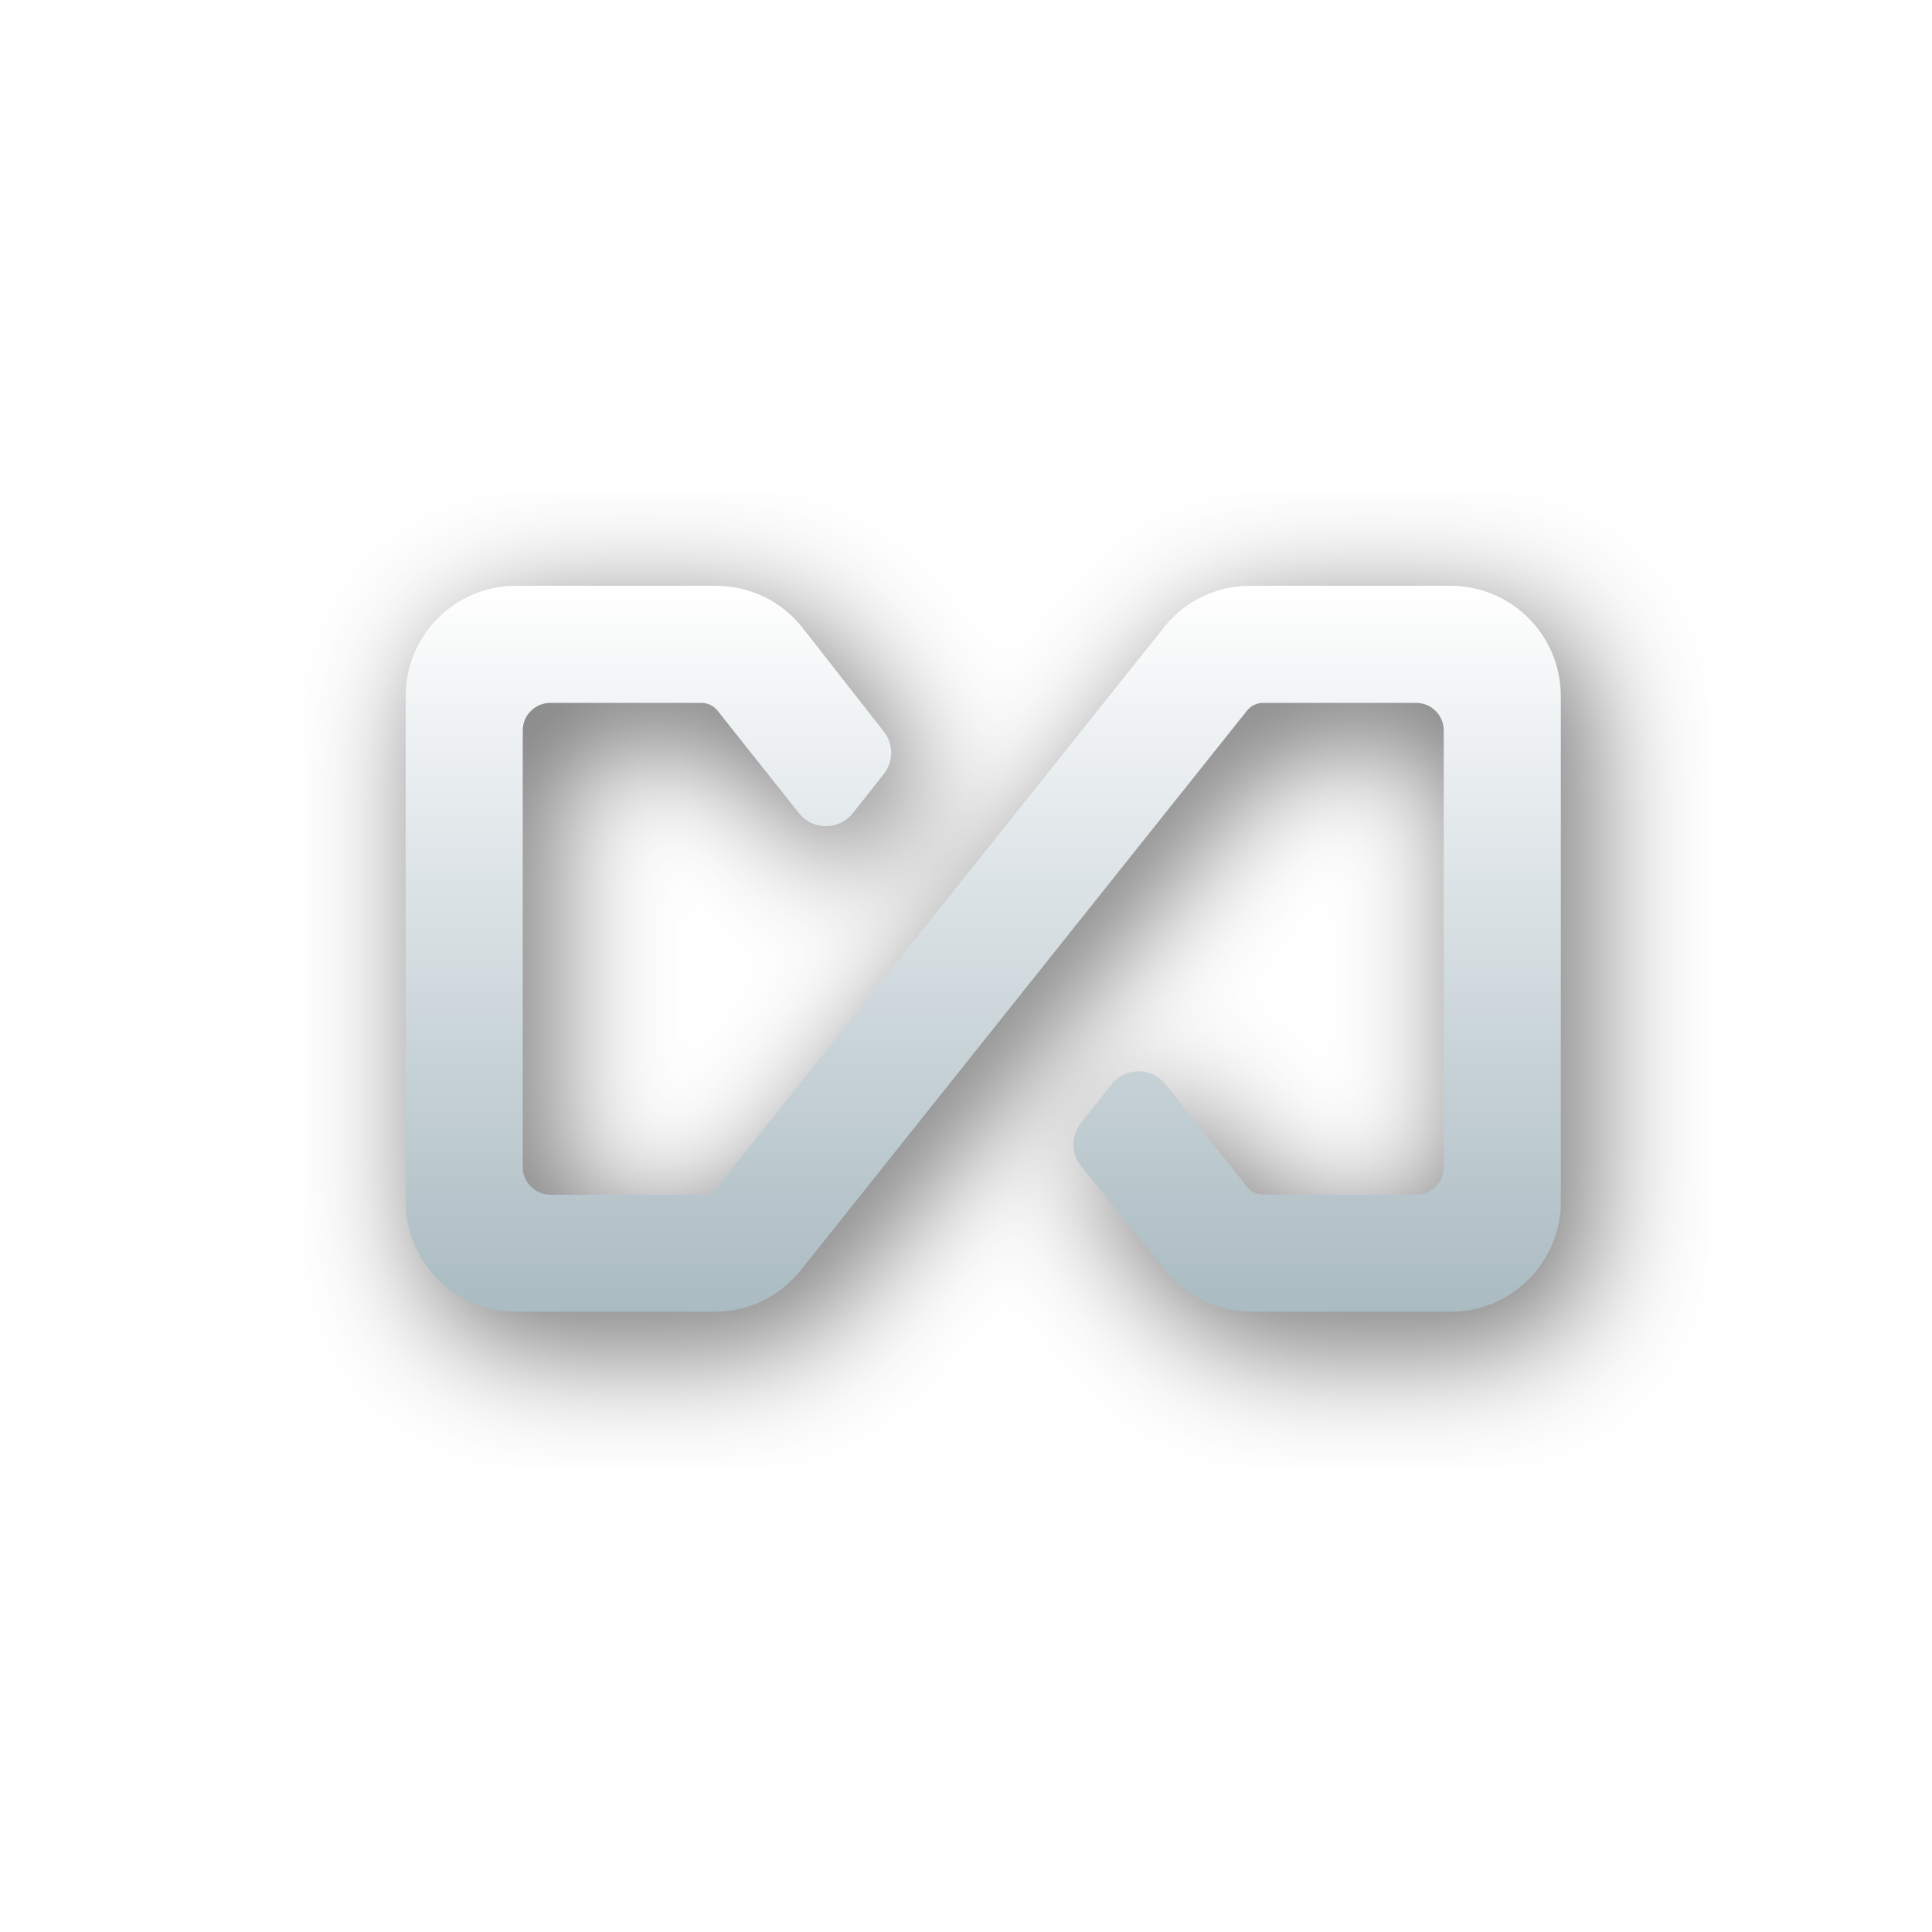
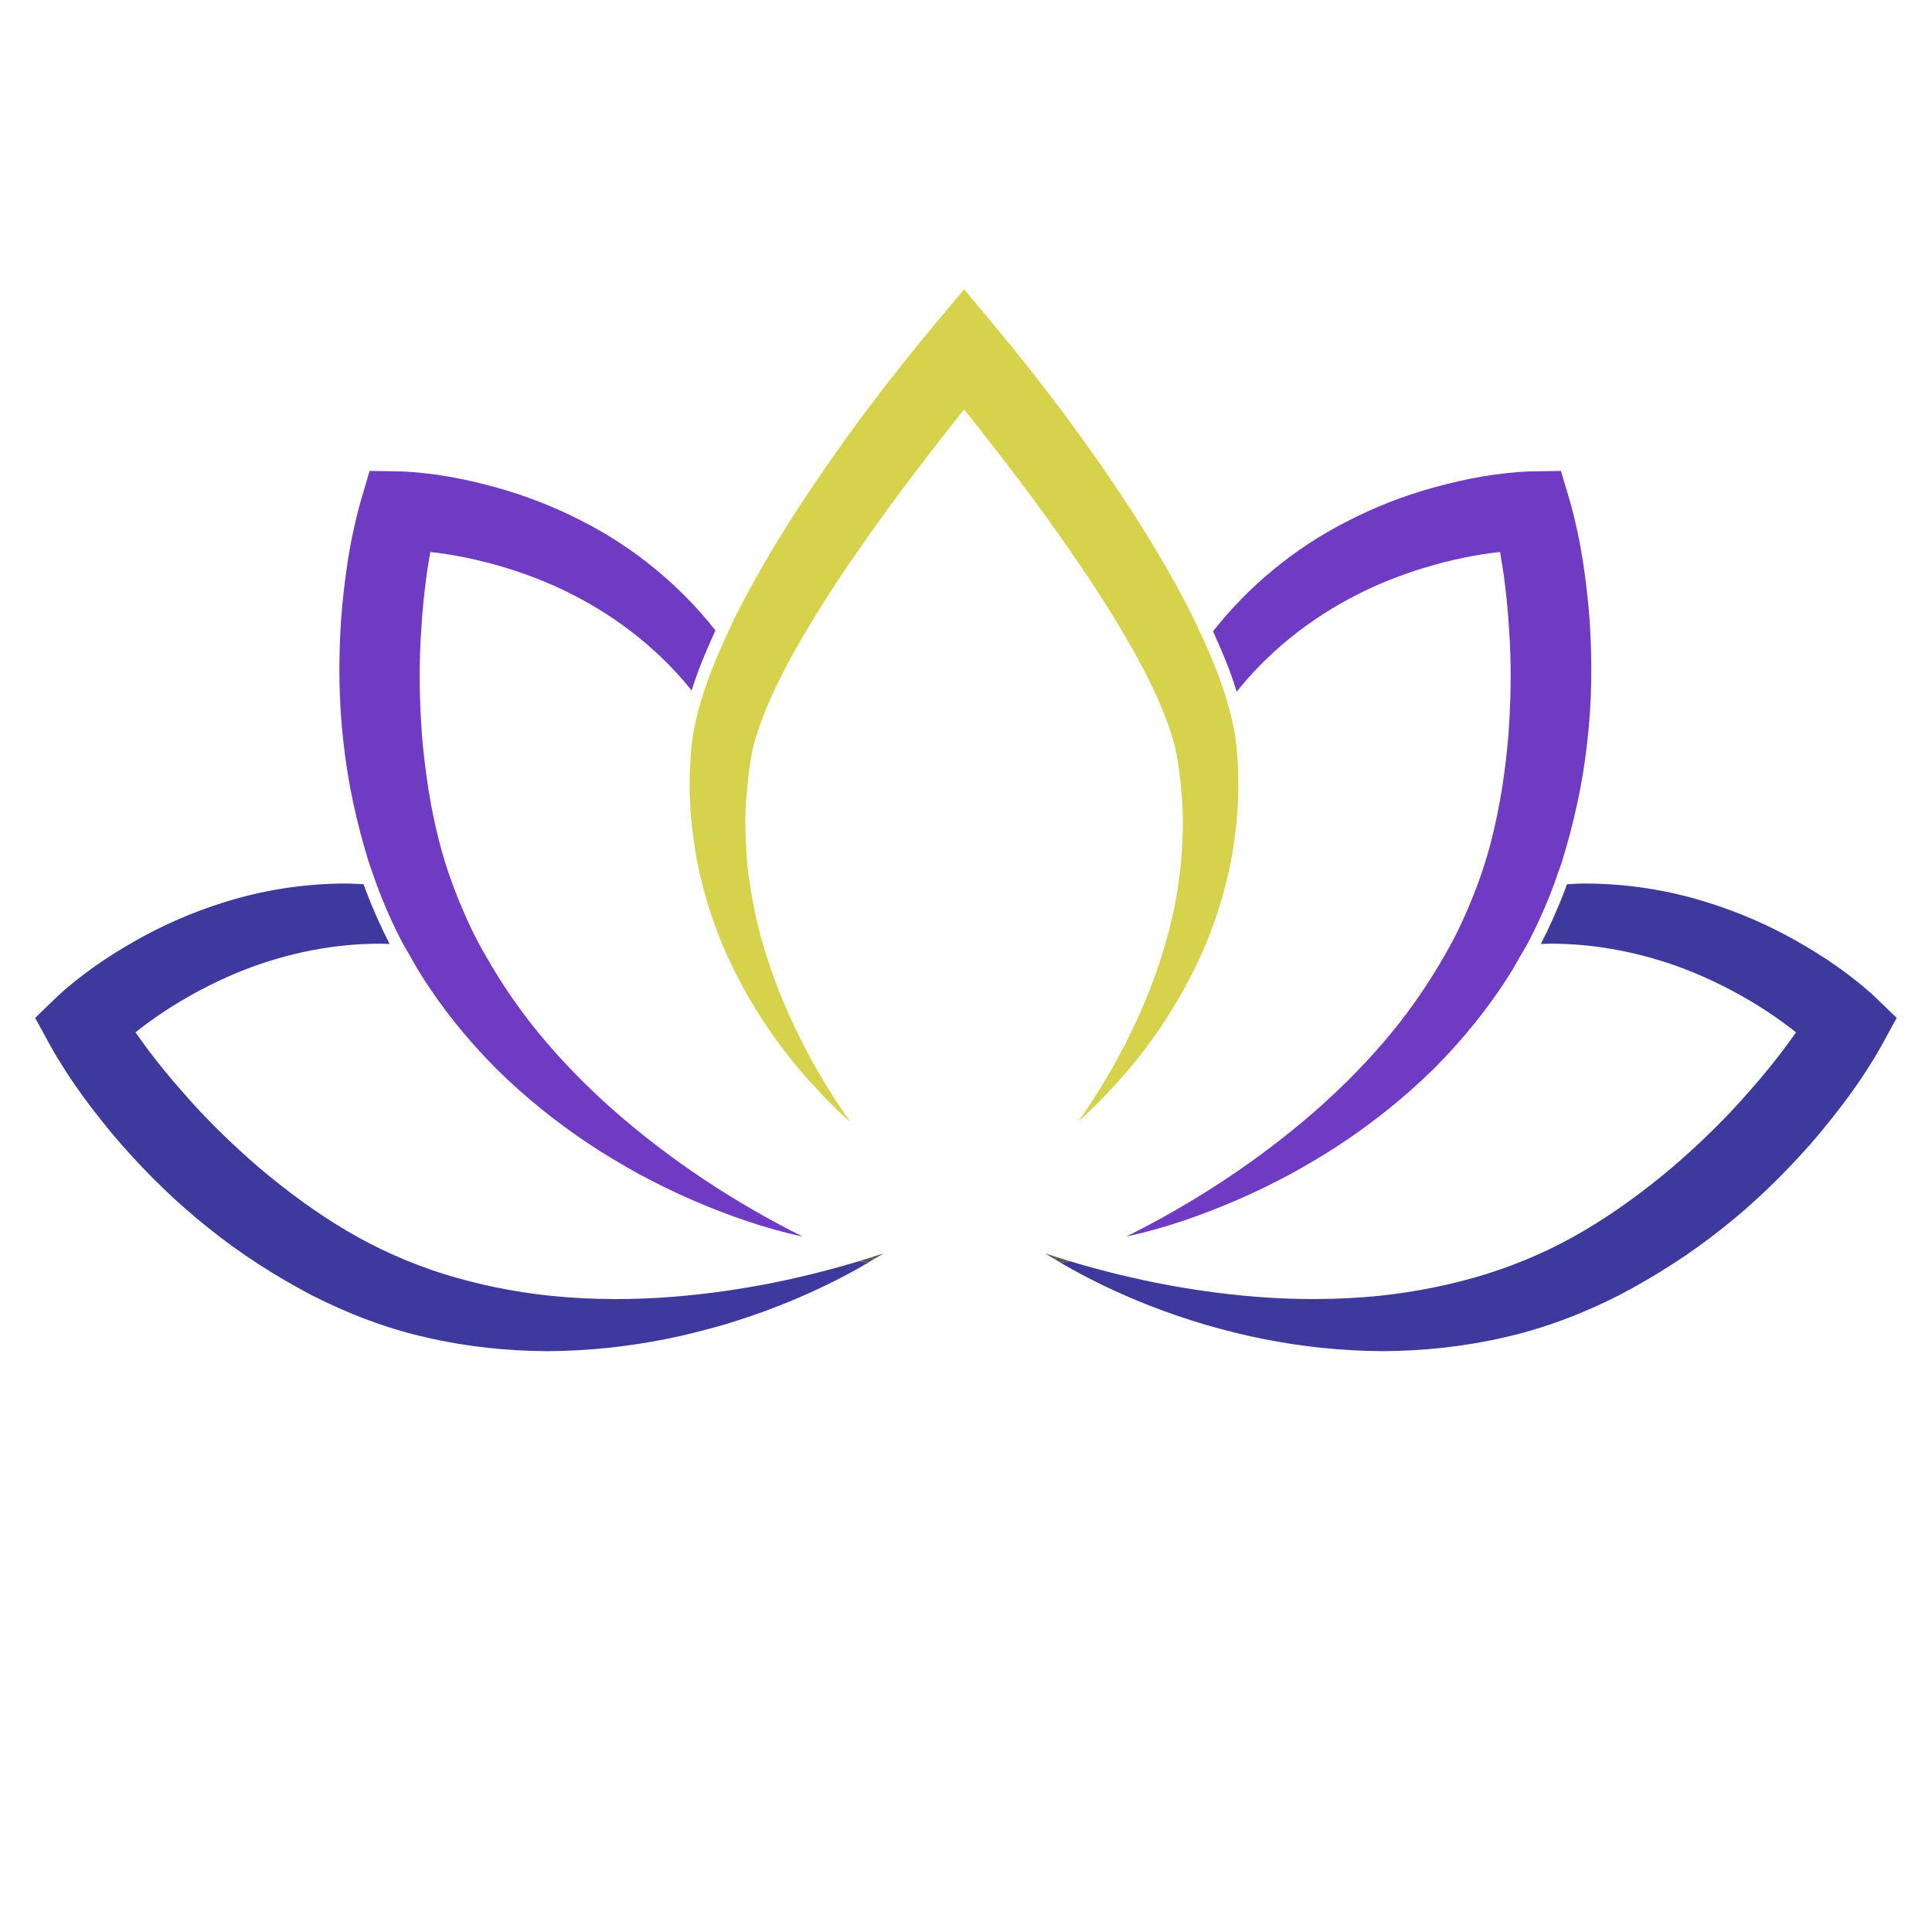
- <svg xmlns="http://www.w3.org/2000/svg" width="33" height="33" viewBox="0 0 33 33" fill="none">
-   <g filter="url(#filter0_d_461_727)">
-     <path d="M26.66 11.888V20.524C26.66 21.562 25.816 22.406 24.778 22.406H21.376C20.806 22.406 20.273 22.151 19.913 21.708L18.467 19.918C18.293 19.703 18.291 19.401 18.462 19.184L18.985 18.522C19.098 18.38 19.266 18.298 19.447 18.298C19.628 18.298 19.794 18.379 19.907 18.52L21.301 20.273C21.369 20.358 21.47 20.406 21.578 20.406H24.189C24.448 20.406 24.66 20.195 24.66 19.935V12.477C24.66 12.217 24.448 12.006 24.189 12.006H21.575C21.467 12.006 21.367 12.054 21.299 12.139L13.677 21.697C13.318 22.148 12.781 22.406 12.206 22.406H8.811C7.773 22.406 6.929 21.562 6.929 20.524V11.888C6.929 10.85 7.773 10.006 8.811 10.006H12.23C12.81 10.006 13.349 10.268 13.708 10.723L15.096 12.495C15.265 12.709 15.264 13.009 15.095 13.223L14.568 13.889C14.456 14.03 14.288 14.112 14.107 14.112C13.926 14.112 13.76 14.031 13.647 13.89L12.256 12.139C12.189 12.054 12.088 12.006 11.98 12.006H9.4C9.14 12.006 8.929 12.217 8.929 12.477V19.935C8.929 20.195 9.14 20.406 9.4 20.406H11.979C12.087 20.406 12.188 20.358 12.255 20.274L19.881 10.715C20.24 10.264 20.776 10.006 21.352 10.006H24.778C25.816 10.006 26.66 10.85 26.66 11.888Z" fill="url(#paint0_linear_461_727)" />
+ <svg xmlns="http://www.w3.org/2000/svg" width="500" zoomAndPan="magnify" viewBox="0 0 375 375" height="500" preserveAspectRatio="xMidYMid meet" version="1.0">
+   <defs>
+     <clipPath id="1d9581f318">
+       <path d="M 6.824 171.141 L 168.488 171.141 L 168.488 262.262 L 6.824 262.262 Z M 6.824 171.141 " clip-rule="nonzero" />
+     </clipPath>
+     <clipPath id="65066ab873">
+       <path d="M 205.828 171.141 L 368.152 171.141 L 368.152 262.262 L 205.828 262.262 Z M 205.828 171.141 " clip-rule="nonzero" />
+     </clipPath>
+     <clipPath id="2cba531227">
+       <path d="M 133 56.145 L 241 56.145 L 241 218 L 133 218 Z M 133 56.145 " clip-rule="nonzero" />
+     </clipPath>
+   </defs>
+   <g clip-path="url(#1d9581f318)">
+     <path fill="#3e3a9d" d="M 119.562 252.148 C 115.27 252.148 111 251.941 106.777 251.504 C 99.719 250.762 92.809 249.352 86.164 247.289 C 79.531 245.191 73.18 242.387 67.266 238.871 C 61.34 235.375 55.629 231.145 50.289 226.641 C 44.992 222.055 39.926 217.16 35.344 211.832 C 33.008 209.215 30.801 206.48 28.684 203.695 L 26.301 200.387 C 26.633 200.129 26.949 199.859 27.285 199.598 C 29.348 198.016 31.5 196.523 33.723 195.141 C 38.176 192.383 42.871 190.008 47.746 188.117 C 56.039 184.934 64.875 183.168 73.836 183.168 C 74.43 183.168 75.031 183.211 75.629 183.227 C 73.906 179.871 72.305 176.305 70.902 172.547 C 70.785 172.223 70.684 171.934 70.57 171.625 C 69.43 171.574 68.293 171.492 67.148 171.492 C 59.074 171.492 50.957 172.75 43.258 175.211 C 37.348 177.059 31.66 179.547 26.293 182.594 C 23.602 184.109 20.984 185.754 18.441 187.535 C 17.168 188.426 15.926 189.371 14.691 190.352 C 14.074 190.848 13.465 191.348 12.848 191.871 L 11.922 192.684 C 11.59 192.98 11.344 193.199 10.891 193.637 L 6.824 197.574 L 9.602 202.664 C 10.211 203.777 10.68 204.559 11.219 205.461 L 12.82 208.012 C 13.891 209.691 15.031 211.309 16.188 212.91 C 18.531 216.078 20.969 219.164 23.547 222.129 C 28.738 228.023 34.375 233.543 40.555 238.43 C 46.715 243.383 53.324 247.602 60.398 251.352 C 67.531 254.988 75.055 257.883 82.812 259.609 C 90.551 261.414 98.441 262.223 106.25 262.262 C 114.062 262.223 121.797 261.402 129.332 259.895 C 133.102 259.148 136.809 258.176 140.477 257.141 C 144.129 256.027 147.738 254.82 151.266 253.426 C 157.203 251.078 162.969 248.359 168.418 245.137 L 166.766 244.781 C 154.062 248.625 141.129 251.047 128.262 251.875 C 125.355 252.055 122.453 252.148 119.562 252.148 " fill-opacity="1" fill-rule="nonzero" />
  </g>
-   <defs>
-     <filter id="filter0_d_461_727" x="5.208" y="8.418" width="23.966" height="16.635" filterUnits="userSpaceOnUse" color-interpolation-filters="sRGB">
-       <feFlood flood-opacity="0" result="BackgroundImageFix" />
-       <feColorMatrix in="SourceAlpha" type="matrix" values="0 0 0 0 0 0 0 0 0 0 0 0 0 0 0 0 0 0 127 0" result="hardAlpha" />
-       <feOffset dx="0.397" dy="0.529" />
-       <feGaussianBlur stdDeviation="1.059" />
-       <feColorMatrix type="matrix" values="0 0 0 0 0 0 0 0 0 0 0 0 0 0 0 0 0 0 0.6 0" />
-       <feBlend mode="normal" in2="BackgroundImageFix" result="effect1_dropShadow_461_727" />
-       <feBlend mode="normal" in="SourceGraphic" in2="effect1_dropShadow_461_727" result="shape" />
-     </filter>
-     <linearGradient id="paint0_linear_461_727" x1="16.794" y1="22.406" x2="16.794" y2="10.006" gradientUnits="userSpaceOnUse">
-       <stop stop-color="#AABBC2" />
-       <stop offset="1" stop-color="white" />
-     </linearGradient>
-   </defs>
+   <path fill="#565959" d="M 171.469 243.297 C 170.68 243.559 169.887 243.797 169.098 244.047 L 169.715 244.355 C 170.297 244 170.895 243.668 171.469 243.297 " fill-opacity="1" fill-rule="nonzero" />
+   <path fill="#565959" d="M 75.512 177.613 C 74.648 175.676 73.852 173.711 73.109 171.723 C 73.852 173.711 74.648 175.676 75.512 177.613 " fill-opacity="1" fill-rule="nonzero" />
+   <path fill="#6e3bc2" d="M 119.164 215.566 C 113.746 210.777 108.711 205.637 104.238 200.133 C 100.641 195.695 97.438 191.012 94.633 186.145 C 93.953 184.965 93.277 183.789 92.648 182.594 C 91.305 180.004 90.113 177.352 89.023 174.668 C 87.512 170.953 86.227 167.16 85.242 163.293 C 83.527 156.637 82.484 149.609 81.898 142.656 C 81.395 135.668 81.281 128.633 81.809 121.629 C 82.016 118.125 82.391 114.633 82.863 111.172 L 83.52 107.148 C 83.938 107.199 84.355 107.234 84.777 107.285 C 87.352 107.625 89.934 108.09 92.484 108.68 C 97.582 109.875 102.586 111.512 107.371 113.617 C 116.918 117.859 125.609 124.008 132.559 132 C 133.141 132.656 133.684 133.348 134.238 134.027 C 134.668 132.684 135.133 131.309 135.688 129.855 C 136.633 127.383 137.723 124.879 138.871 122.371 C 132.043 113.68 123.227 106.41 113.332 101.32 C 107.848 98.457 102.066 96.199 96.113 94.559 C 93.137 93.734 90.121 93.047 87.062 92.508 C 85.531 92.238 83.984 92.031 82.418 91.855 C 81.633 91.77 80.844 91.688 80.039 91.629 L 78.809 91.547 C 78.363 91.523 78.035 91.504 77.406 91.492 L 71.742 91.402 L 70.102 96.965 C 69.742 98.184 69.523 99.066 69.266 100.082 L 68.59 103.02 C 68.16 104.965 67.82 106.91 67.504 108.859 C 66.918 112.758 66.457 116.66 66.184 120.578 C 65.68 128.41 65.758 136.297 66.668 144.117 C 67.52 151.969 69.203 159.621 71.551 167.27 C 71.773 167.961 72.031 168.648 72.273 169.336 C 72.414 169.734 72.551 170.133 72.691 170.531 C 72.836 170.926 72.965 171.328 73.109 171.723 C 73.852 173.711 74.648 175.676 75.512 177.613 C 76.375 179.547 77.297 181.449 78.289 183.316 C 78.512 183.734 78.773 184.125 79 184.539 C 79.23 184.957 79.477 185.359 79.715 185.77 C 80.32 186.828 80.898 187.91 81.555 188.938 C 85.75 195.68 90.754 201.824 96.25 207.367 C 101.801 212.855 107.852 217.738 114.246 221.992 C 117.438 224.129 120.75 226.062 124.078 227.918 C 127.445 229.711 130.855 231.406 134.336 232.91 C 141.293 235.918 148.445 238.441 155.793 240.016 C 142.41 233.32 130.047 225.121 119.164 215.566 " fill-opacity="1" fill-rule="nonzero" />
+   <path fill="#565959" d="M 169.715 244.355 L 169.098 244.047 C 168.32 244.293 167.543 244.547 166.766 244.781 L 168.418 245.137 C 168.852 244.879 169.285 244.617 169.715 244.355 " fill-opacity="1" fill-rule="nonzero" />
+   <g clip-path="url(#65066ab873)">
+     <path fill="#3e3a9d" d="M 299.07 183.227 C 299.676 183.211 300.281 183.168 300.879 183.168 C 309.879 183.168 318.746 184.93 327.074 188.117 C 331.965 190.008 336.68 192.383 341.152 195.137 C 343.379 196.523 345.543 198.016 347.609 199.598 C 347.949 199.855 348.27 200.125 348.602 200.387 L 346.207 203.691 C 344.082 206.477 341.867 209.211 339.523 211.832 C 334.922 217.16 329.836 222.055 324.516 226.641 C 319.16 231.141 313.422 235.375 307.477 238.867 C 301.535 242.387 295.164 245.188 288.504 247.285 C 281.836 249.352 274.895 250.762 267.809 251.5 C 263.57 251.941 259.285 252.145 254.973 252.145 C 252.07 252.145 249.16 252.055 246.242 251.875 C 233.324 251.047 220.34 248.625 207.586 244.777 L 205.926 245.133 C 211.398 248.355 217.188 251.078 223.148 253.426 C 226.688 254.82 230.312 256.027 233.977 257.137 C 237.66 258.176 241.383 259.148 245.168 259.891 C 252.73 261.398 260.496 262.219 268.34 262.258 C 276.18 262.219 284.098 261.41 291.867 259.609 C 299.656 257.883 307.211 254.988 314.371 251.352 C 321.469 247.598 328.105 243.379 334.289 238.43 C 340.496 233.543 346.152 228.02 351.363 222.129 C 353.953 219.164 356.398 216.074 358.754 212.906 C 359.914 211.305 361.059 209.691 362.137 208.012 L 363.742 205.461 C 364.281 204.559 364.754 203.777 365.363 202.66 L 368.152 197.57 L 364.07 193.633 C 363.613 193.195 363.367 192.977 363.035 192.68 L 362.105 191.871 C 361.488 191.344 360.871 190.844 360.254 190.348 C 359.016 189.367 357.77 188.426 356.492 187.531 C 353.938 185.75 351.309 184.109 348.609 182.59 C 343.219 179.547 337.508 177.059 331.578 175.211 C 323.848 172.746 315.699 171.492 307.59 171.492 C 306.441 171.492 305.297 171.57 304.148 171.625 C 304.035 171.934 303.934 172.223 303.812 172.547 C 302.406 176.305 300.797 179.867 299.07 183.227 " fill-opacity="1" fill-rule="nonzero" />
+   </g>
+   <path fill="#565959" d="M 202.867 243.297 C 203.441 243.664 204.043 243.996 204.625 244.352 L 205.246 244.043 C 204.453 243.793 203.656 243.559 202.867 243.297 " fill-opacity="1" fill-rule="nonzero" />
+   <path fill="#6e3bc2" d="M 308.562 120.578 C 308.285 116.66 307.824 112.754 307.234 108.859 C 306.918 106.91 306.578 104.961 306.145 103.016 L 305.469 100.082 C 305.211 99.062 304.988 98.18 304.629 96.961 L 302.98 91.402 L 297.297 91.492 C 296.664 91.5 296.336 91.52 295.887 91.543 L 294.652 91.625 C 293.844 91.688 293.055 91.766 292.266 91.852 C 290.691 92.027 289.141 92.238 287.602 92.504 C 284.531 93.043 281.504 93.73 278.516 94.559 C 272.539 96.195 266.734 98.453 261.227 101.32 C 251.227 106.445 242.32 113.777 235.441 122.551 C 235.527 122.73 235.613 122.91 235.695 123.09 C 236.852 125.648 237.758 127.801 238.547 129.863 C 239.086 131.281 239.578 132.766 240.047 134.258 C 240.664 133.496 241.273 132.73 241.926 132 C 248.906 124.008 257.629 117.855 267.215 113.613 C 272.02 111.508 277.039 109.871 282.16 108.676 C 284.719 108.086 287.309 107.621 289.898 107.285 C 290.32 107.23 290.738 107.195 291.16 107.145 L 291.816 111.168 C 292.293 114.633 292.668 118.125 292.875 121.625 C 293.406 128.629 293.289 135.668 292.789 142.652 C 292.199 149.605 291.148 156.633 289.426 163.293 C 288.441 167.16 287.148 170.949 285.633 174.668 C 284.539 177.352 283.344 180 281.992 182.59 C 281.363 183.785 280.684 184.965 280 186.141 C 277.184 191.008 273.969 195.691 270.355 200.129 C 265.867 205.637 260.816 210.773 255.375 215.566 C 244.449 225.117 232.039 233.316 218.605 240.016 C 225.98 238.438 233.16 235.918 240.145 232.91 C 243.641 231.402 247.059 229.707 250.441 227.914 C 253.781 226.059 257.105 224.129 260.312 221.992 C 266.73 217.734 272.805 212.855 278.379 207.363 C 283.895 201.82 288.918 195.676 293.133 188.938 C 293.789 187.906 294.367 186.828 294.977 185.766 C 295.215 185.355 295.465 184.953 295.695 184.539 C 295.922 184.125 296.184 183.73 296.41 183.312 C 298.398 179.582 300.121 175.699 301.605 171.723 C 301.754 171.324 301.883 170.926 302.027 170.527 C 302.172 170.133 302.305 169.73 302.445 169.332 C 302.691 168.645 302.949 167.961 303.176 167.266 C 305.527 159.617 307.223 151.965 308.078 144.113 C 308.992 136.293 309.066 128.41 308.562 120.578 " fill-opacity="1" fill-rule="nonzero" />
+   <path fill="#565959" d="M 205.246 244.043 L 204.625 244.352 C 205.059 244.617 205.492 244.875 205.926 245.133 L 207.586 244.777 C 206.805 244.543 206.027 244.289 205.246 244.043 " fill-opacity="1" fill-rule="nonzero" />
+   <g clip-path="url(#2cba531227)">
+     <path fill="#d7d24b" d="M 240.281 148.797 L 240.094 145.773 C 240.055 145.102 239.945 144.352 239.84 143.609 L 239.695 142.559 C 239.516 141.504 239.293 140.422 239.027 139.309 C 238.75 138.133 238.422 136.926 238.039 135.664 C 237.523 133.969 236.957 132.301 236.344 130.703 C 235.574 128.688 234.688 126.574 233.551 124.059 C 233.27 123.441 232.977 122.84 232.691 122.223 C 232.324 121.434 231.965 120.633 231.582 119.855 C 228.59 113.82 225.035 107.625 220.059 99.773 C 216.316 93.973 212.047 87.816 207.02 80.957 C 201.992 74.258 197.48 68.535 192.82 62.949 L 187.137 56.145 L 181.434 62.953 C 176.898 68.371 172.379 74.094 167.223 80.961 C 162.469 87.41 158.199 93.57 154.172 99.773 C 149.25 107.535 145.695 113.73 142.648 119.848 C 142.285 120.578 141.969 121.312 141.621 122.043 C 141.434 122.445 141.246 122.844 141.059 123.246 C 139.914 125.742 138.828 128.234 137.887 130.695 C 136.93 133.215 136.203 135.469 135.621 137.633 C 135.492 138.121 135.371 138.602 135.258 139.078 C 134.977 140.258 134.723 141.426 134.527 142.598 L 134.391 143.609 C 134.281 144.352 134.172 145.102 134.133 145.773 L 133.945 148.82 C 133.891 149.504 133.887 150.16 133.887 150.82 L 133.871 152.434 C 133.863 153.211 133.852 153.984 133.91 154.758 C 134.012 158.383 134.426 162.156 135.215 166.695 C 136.699 174.445 139.25 181.922 142.781 188.887 C 146.215 195.707 150.5 202.145 155.531 208.031 C 157.965 210.855 160.605 213.629 163.375 216.273 C 163.891 216.746 164.449 217.254 165.039 217.777 C 157.945 207.684 152.578 197.156 149.051 186.383 C 147.949 183.094 147.027 179.582 146.309 175.961 C 145.535 172.078 145.07 168.629 144.879 165.418 C 144.617 161.312 144.613 157.973 144.859 154.914 L 144.961 153.879 C 145.078 152.5 145.199 151.117 145.375 149.746 L 145.758 147.191 C 145.836 146.648 145.941 146.18 146.051 145.719 C 146.109 145.449 146.172 145.18 146.227 144.895 C 146.684 143.117 147.277 141.293 148.059 139.238 C 149.586 135.238 151.684 130.887 154.473 125.941 C 157.875 119.938 161.789 113.754 166.109 107.555 C 170.059 101.797 174.426 95.809 179.086 89.766 C 181.41 86.711 183.801 83.645 186.219 80.621 L 187.137 79.473 L 188.055 80.621 C 188.574 81.266 189.082 81.918 189.59 82.574 L 191.609 85.152 C 192.82 86.691 194.031 88.23 195.203 89.777 C 200.219 96.305 204.461 102.133 208.172 107.578 C 212.547 113.859 216.461 120.043 219.797 125.949 C 223.949 133.305 226.641 139.48 228.023 144.824 C 228.094 145.18 228.156 145.453 228.219 145.719 C 228.324 146.184 228.43 146.652 228.512 147.195 L 228.891 149.727 C 229.121 151.461 229.281 153.191 229.406 154.926 C 229.652 157.973 229.648 161.309 229.387 165.418 C 228.902 172.402 227.5 179.453 225.219 186.379 C 221.707 197.109 216.367 207.609 209.309 217.684 C 209.867 217.184 210.395 216.703 210.891 216.25 C 213.629 213.637 216.266 210.859 218.715 208.02 C 223.727 202.148 228.012 195.711 231.449 188.887 C 234.984 181.914 237.531 174.441 239.02 166.672 C 239.805 162.156 240.215 158.379 240.312 154.816 C 240.391 153.059 240.379 151.211 240.281 148.797 " fill-opacity="1" fill-rule="nonzero" />
+   </g>
</svg>
